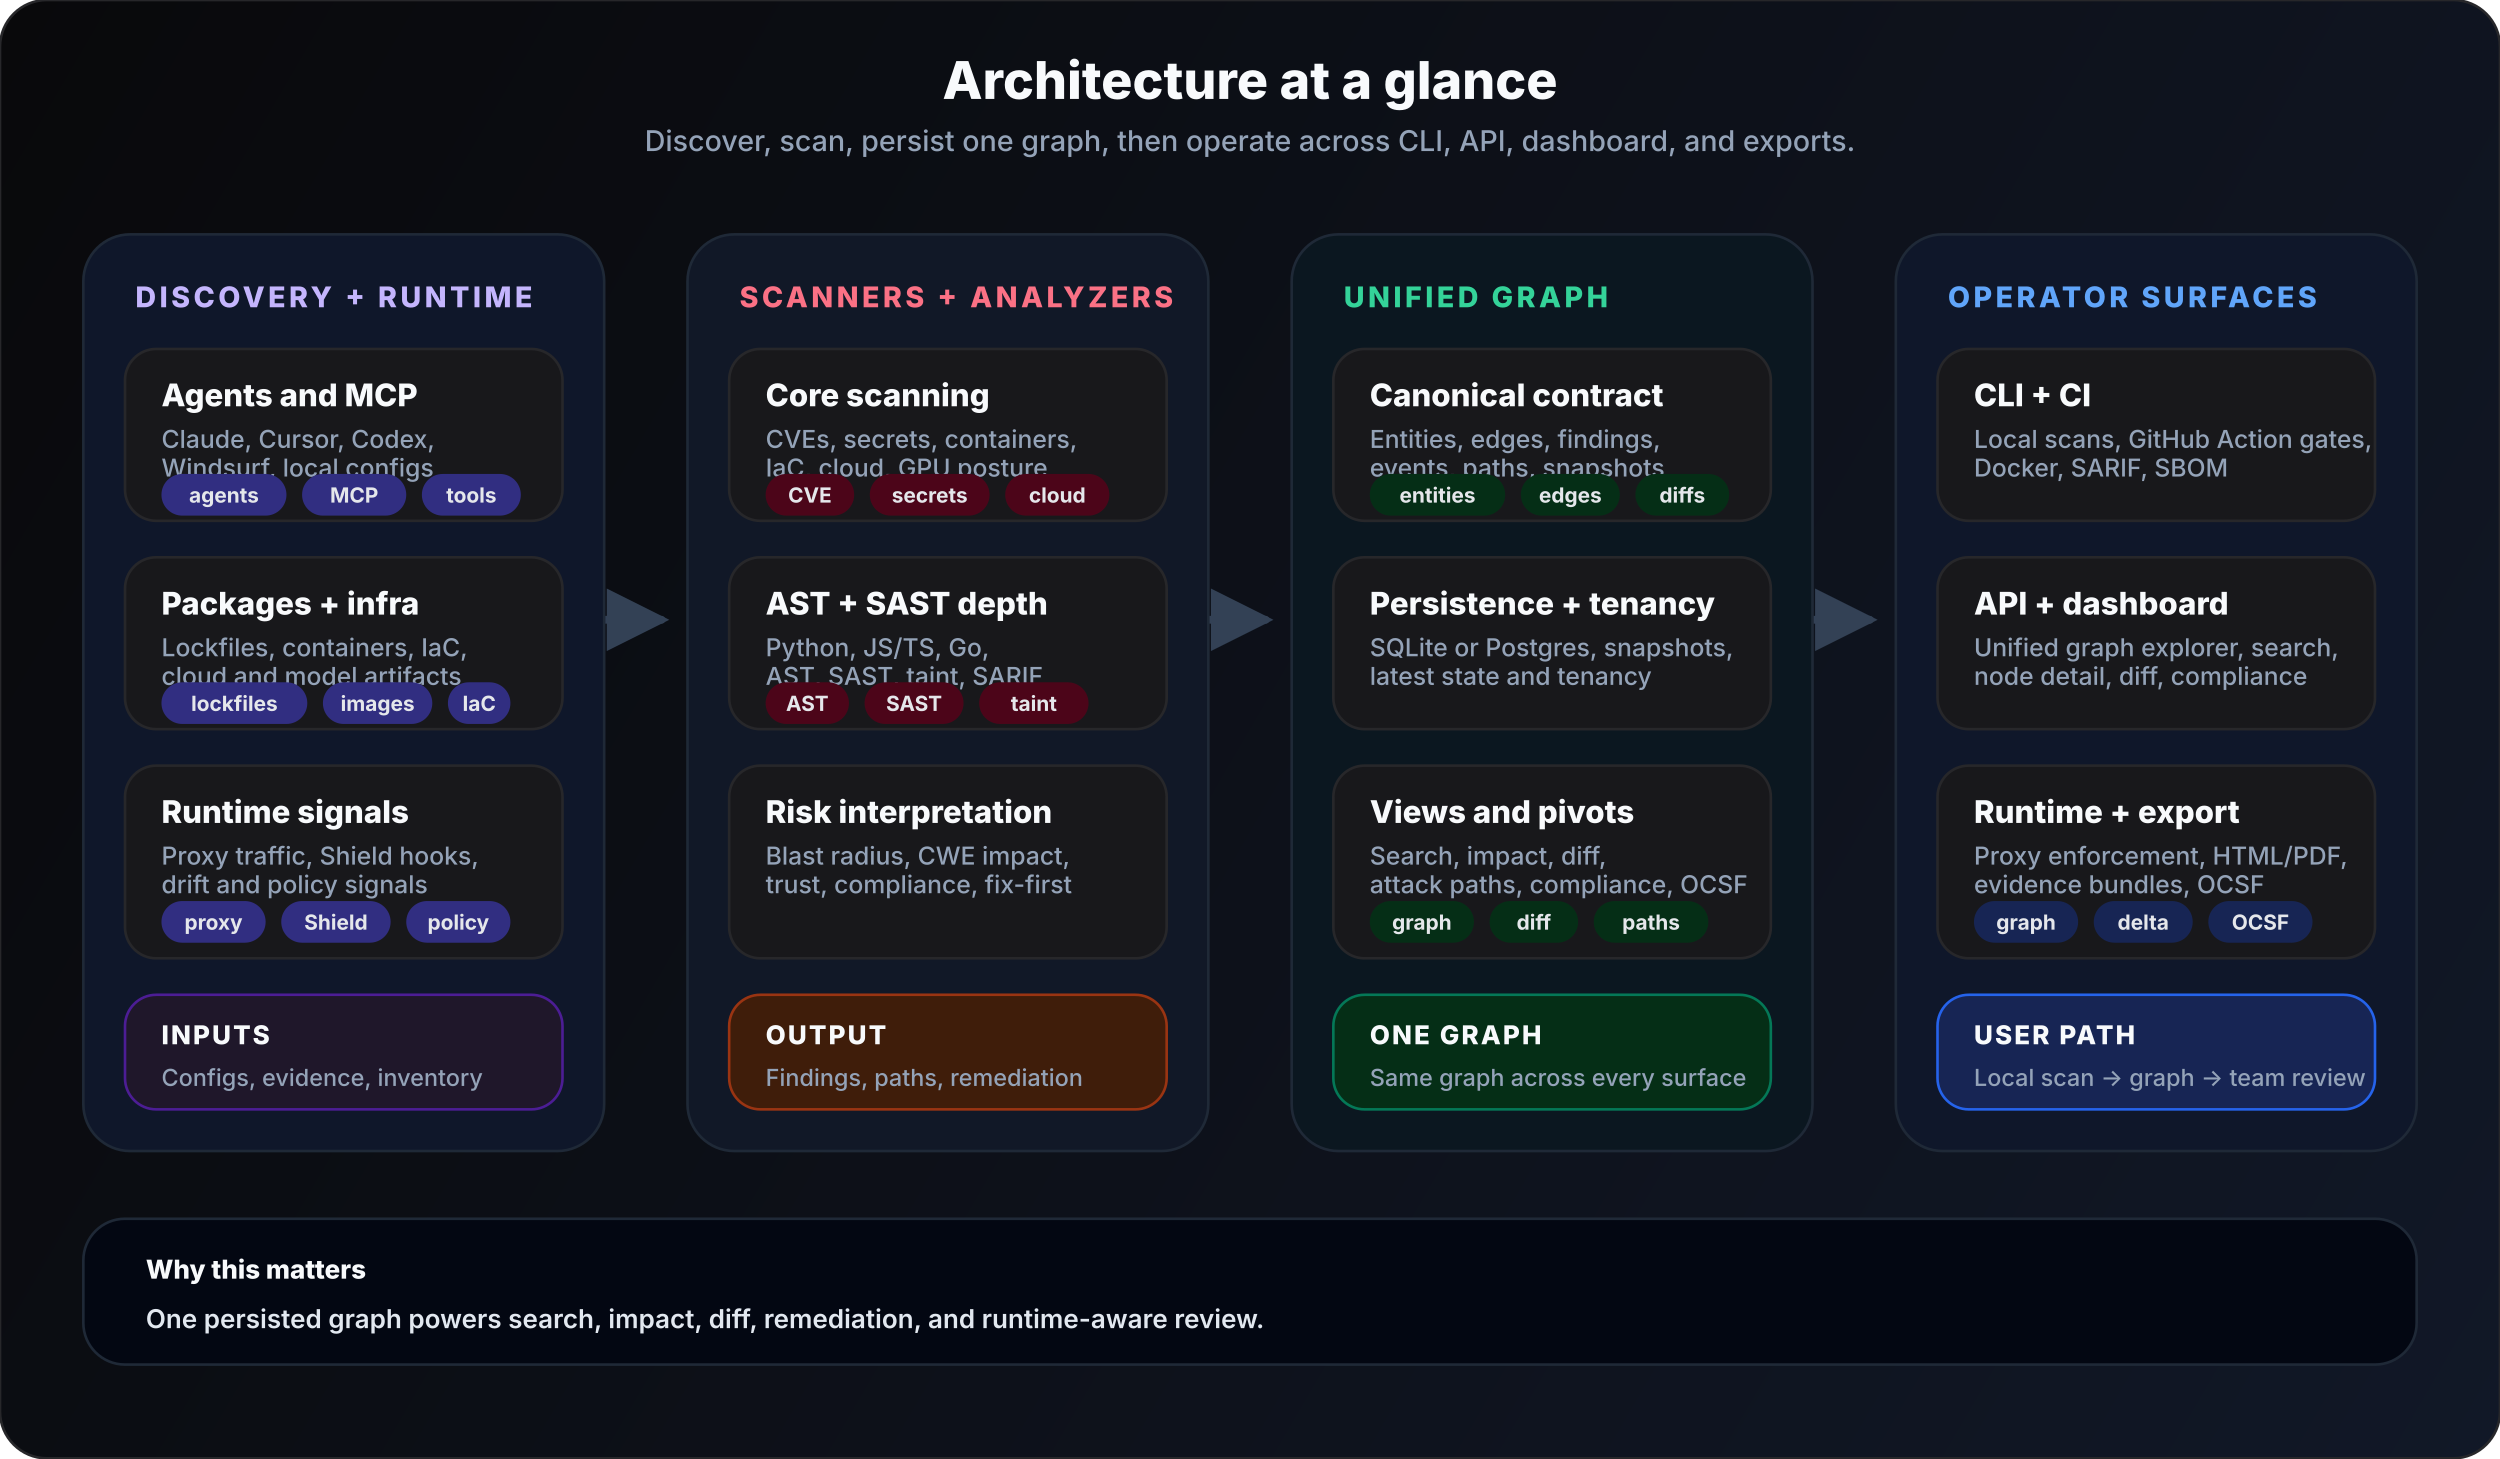
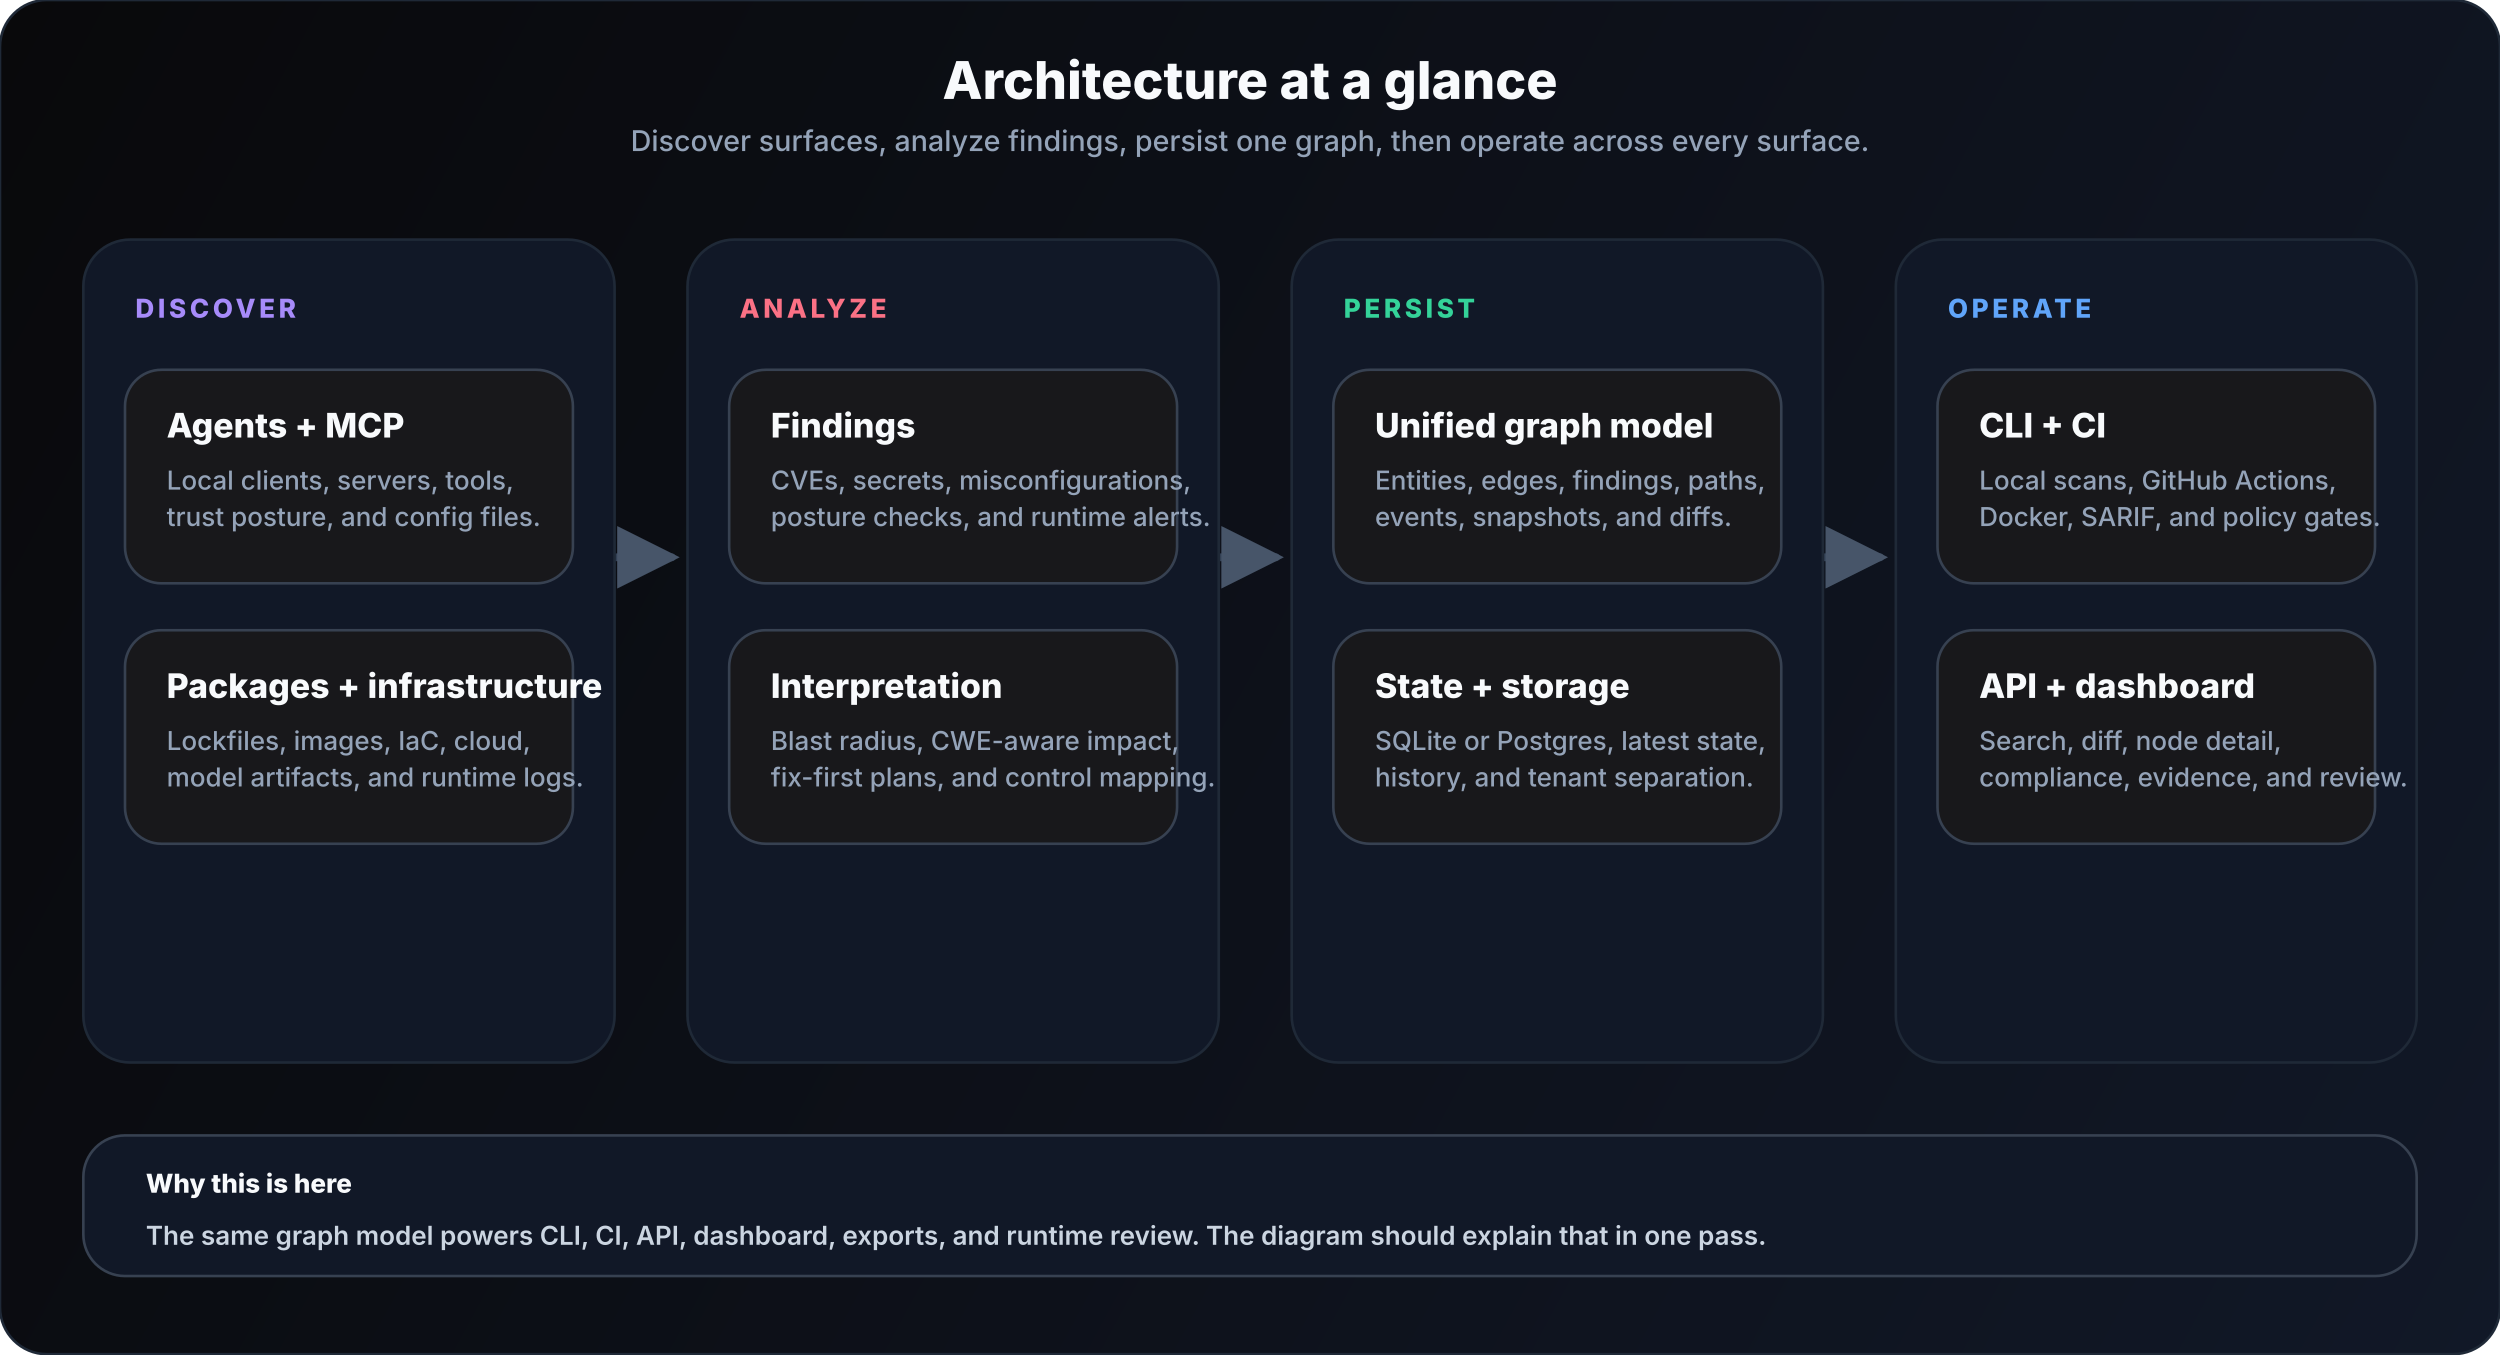
- <svg xmlns="http://www.w3.org/2000/svg" viewBox="0 0 960 560" fill="none">
+ <svg xmlns="http://www.w3.org/2000/svg" viewBox="0 0 960 520" fill="none">
  <style>
-     text { font-family: system-ui, -apple-system, 'Segoe UI', sans-serif; }
+     text { font-family: system-ui, -apple-system, "Segoe UI", sans-serif; }
    .title { font-size: 20px; font-weight: 800; fill: #f8fafc; }
    .subtitle { font-size: 11px; font-weight: 500; fill: #94a3b8; }
-     .col-title { font-size: 11px; font-weight: 800; letter-spacing: 0.12em; }
-     .card-title { font-size: 12px; font-weight: 760; fill: #f8fafc; }
-     .card-copy { font-size: 9.5px; font-weight: 500; fill: #94a3b8; }
-     .chip { font-size: 8px; font-weight: 700; fill: #e5e7eb; }
-     .note-title { font-size: 10px; font-weight: 800; fill: #f8fafc; letter-spacing: 0.08em; }
-     .note-copy { font-size: 9px; font-weight: 500; fill: #94a3b8; }
-     .summary-title { font-size: 10px; font-weight: 800; fill: #f8fafc; }
-     .summary-copy { font-size: 10px; font-weight: 600; fill: #e2e8f0; }
+     .section { font-size: 10px; font-weight: 800; letter-spacing: 0.14em; }
+     .card-title { font-size: 13px; font-weight: 760; fill: #f8fafc; }
+     .copy { font-size: 10px; font-weight: 500; fill: #94a3b8; }
+     .footer-title { font-size: 10px; font-weight: 800; fill: #f8fafc; }
+     .footer-copy { font-size: 10px; font-weight: 600; fill: #cbd5e1; }
  </style>
  <defs>
-     <linearGradient id="bg" x1="0" y1="0" x2="960" y2="560" gradientUnits="userSpaceOnUse">
+     <linearGradient id="bg" x1="0" y1="0" x2="960" y2="520" gradientUnits="userSpaceOnUse">
      <stop stop-color="#09090b" />
      <stop offset="1" stop-color="#111827" />
    </linearGradient>
    <marker id="arrow" viewBox="0 0 8 8" refX="7" refY="4" markerWidth="8" markerHeight="8" orient="auto">
-       <path d="M0 0L8 4L0 8Z" fill="#334155" />
+       <path d="M0 0L8 4L0 8Z" fill="#475569" />
    </marker>
  </defs>
-   <rect width="960" height="560" rx="18" fill="url(#bg)" stroke="#27272a" />
+   <rect width="960" height="520" rx="18" fill="url(#bg)" stroke="#1f2937" />
  <text x="480" y="38" text-anchor="middle" class="title">Architecture at a glance</text>
-   <text x="480" y="58" text-anchor="middle" class="subtitle">Discover, scan, persist one graph, then operate across CLI, API, dashboard, and exports.</text>
-   <path d="M232 238H254" stroke="#334155" stroke-width="3" stroke-linecap="round" marker-end="url(#arrow)" />
-   <path d="M464 238H486" stroke="#334155" stroke-width="3" stroke-linecap="round" marker-end="url(#arrow)" />
-   <path d="M696 238H718" stroke="#334155" stroke-width="3" stroke-linecap="round" marker-end="url(#arrow)" />
-   <rect x="32" y="90" width="200" height="352" rx="18" fill="#0f172a" stroke="#1f2937" />
-   <rect x="264" y="90" width="200" height="352" rx="18" fill="#111827" stroke="#1f2937" />
-   <rect x="496" y="90" width="200" height="352" rx="18" fill="#0b1720" stroke="#1f2937" />
-   <rect x="728" y="90" width="200" height="352" rx="18" fill="#0f172a" stroke="#1f2937" />
-   <text x="52" y="118" class="col-title" fill="#c4b5fd">DISCOVERY + RUNTIME</text>
-   <text x="284" y="118" class="col-title" fill="#fb7185">SCANNERS + ANALYZERS</text>
-   <text x="516" y="118" class="col-title" fill="#34d399">UNIFIED GRAPH</text>
-   <text x="748" y="118" class="col-title" fill="#60a5fa">OPERATOR SURFACES</text>
-   <rect x="48" y="134" width="168" height="66" rx="12" fill="#18181b" stroke="#27272a" />
-   <text x="62" y="156" class="card-title">Agents and MCP</text>
-   <text x="62" y="172" class="card-copy">
-     <tspan x="62" dy="0">Claude, Cursor, Codex,</tspan>
-     <tspan x="62" dy="11">Windsurf, local configs</tspan>
+   <text x="480" y="58" text-anchor="middle" class="subtitle">Discover surfaces, analyze findings, persist one graph, then operate across every surface.</text>
+   <path d="M236 214H258" stroke="#334155" stroke-width="3" stroke-linecap="round" marker-end="url(#arrow)" />
+   <path d="M468 214H490" stroke="#334155" stroke-width="3" stroke-linecap="round" marker-end="url(#arrow)" />
+   <path d="M700 214H722" stroke="#334155" stroke-width="3" stroke-linecap="round" marker-end="url(#arrow)" />
+   <rect x="32" y="92" width="204" height="316" rx="18" fill="#111827" stroke="#1f2937" />
+   <rect x="264" y="92" width="204" height="316" rx="18" fill="#111827" stroke="#1f2937" />
+   <rect x="496" y="92" width="204" height="316" rx="18" fill="#111827" stroke="#1f2937" />
+   <rect x="728" y="92" width="200" height="316" rx="18" fill="#111827" stroke="#1f2937" />
+   <text x="52" y="122" class="section" fill="#a78bfa">DISCOVER</text>
+   <text x="284" y="122" class="section" fill="#fb7185">ANALYZE</text>
+   <text x="516" y="122" class="section" fill="#34d399">PERSIST</text>
+   <text x="748" y="122" class="section" fill="#60a5fa">OPERATE</text>
+   <rect x="48" y="142" width="172" height="82" rx="14" fill="#18181b" stroke="#374151" />
+   <text x="64" y="168" class="card-title">Agents + MCP</text>
+   <text x="64" y="188" class="copy">
+     <tspan x="64" dy="0">Local clients, servers, tools,</tspan>
+     <tspan x="64" dy="14">trust posture, and config files.</tspan>
  </text>
-   <rect x="62" y="182" width="48" height="16" rx="8" fill="#312e81" />
-   <text x="86" y="193" text-anchor="middle" class="chip">agents</text>
-   <rect x="116" y="182" width="40" height="16" rx="8" fill="#312e81" />
-   <text x="136" y="193" text-anchor="middle" class="chip">MCP</text>
-   <rect x="162" y="182" width="38" height="16" rx="8" fill="#312e81" />
-   <text x="181" y="193" text-anchor="middle" class="chip">tools</text>
-   <rect x="48" y="214" width="168" height="66" rx="12" fill="#18181b" stroke="#27272a" />
-   <text x="62" y="236" class="card-title">Packages + infra</text>
-   <text x="62" y="252" class="card-copy">
-     <tspan x="62" dy="0">Lockfiles, containers, IaC,</tspan>
-     <tspan x="62" dy="11">cloud and model artifacts</tspan>
+   <rect x="48" y="242" width="172" height="82" rx="14" fill="#18181b" stroke="#374151" />
+   <text x="64" y="268" class="card-title">Packages + infrastructure</text>
+   <text x="64" y="288" class="copy">
+     <tspan x="64" dy="0">Lockfiles, images, IaC, cloud,</tspan>
+     <tspan x="64" dy="14">model artifacts, and runtime logs.</tspan>
  </text>
-   <rect x="62" y="262" width="56" height="16" rx="8" fill="#312e81" />
-   <text x="90" y="273" text-anchor="middle" class="chip">lockfiles</text>
-   <rect x="124" y="262" width="42" height="16" rx="8" fill="#312e81" />
-   <text x="145" y="273" text-anchor="middle" class="chip">images</text>
-   <rect x="172" y="262" width="24" height="16" rx="8" fill="#312e81" />
-   <text x="184" y="273" text-anchor="middle" class="chip">IaC</text>
-   <rect x="48" y="294" width="168" height="74" rx="12" fill="#18181b" stroke="#27272a" />
-   <text x="62" y="316" class="card-title">Runtime signals</text>
-   <text x="62" y="332" class="card-copy">
-     <tspan x="62" dy="0">Proxy traffic, Shield hooks,</tspan>
-     <tspan x="62" dy="11">drift and policy signals</tspan>
+   <rect x="280" y="142" width="172" height="82" rx="14" fill="#18181b" stroke="#374151" />
+   <text x="296" y="168" class="card-title">Findings</text>
+   <text x="296" y="188" class="copy">
+     <tspan x="296" dy="0">CVEs, secrets, misconfigurations,</tspan>
+     <tspan x="296" dy="14">posture checks, and runtime alerts.</tspan>
  </text>
-   <rect x="62" y="346" width="40" height="16" rx="8" fill="#312e81" />
-   <text x="82" y="357" text-anchor="middle" class="chip">proxy</text>
-   <rect x="108" y="346" width="42" height="16" rx="8" fill="#312e81" />
-   <text x="129" y="357" text-anchor="middle" class="chip">Shield</text>
-   <rect x="156" y="346" width="40" height="16" rx="8" fill="#312e81" />
-   <text x="176" y="357" text-anchor="middle" class="chip">policy</text>
-   <rect x="48" y="382" width="168" height="44" rx="12" fill="#1f172a" stroke="#4c1d95" />
-   <text x="62" y="401" class="note-title">INPUTS</text>
-   <text x="62" y="417" class="note-copy">Configs, evidence, inventory</text>
-   <rect x="280" y="134" width="168" height="66" rx="12" fill="#18181b" stroke="#27272a" />
-   <text x="294" y="156" class="card-title">Core scanning</text>
-   <text x="294" y="172" class="card-copy">
-     <tspan x="294" dy="0">CVEs, secrets, containers,</tspan>
-     <tspan x="294" dy="11">IaC, cloud, GPU posture</tspan>
+   <rect x="280" y="242" width="172" height="82" rx="14" fill="#18181b" stroke="#374151" />
+   <text x="296" y="268" class="card-title">Interpretation</text>
+   <text x="296" y="288" class="copy">
+     <tspan x="296" dy="0">Blast radius, CWE-aware impact,</tspan>
+     <tspan x="296" dy="14">fix-first plans, and control mapping.</tspan>
  </text>
-   <rect x="294" y="182" width="34" height="16" rx="8" fill="#4c0519" />
-   <text x="311" y="193" text-anchor="middle" class="chip">CVE</text>
-   <rect x="334" y="182" width="46" height="16" rx="8" fill="#4c0519" />
-   <text x="357" y="193" text-anchor="middle" class="chip">secrets</text>
-   <rect x="386" y="182" width="40" height="16" rx="8" fill="#4c0519" />
-   <text x="406" y="193" text-anchor="middle" class="chip">cloud</text>
-   <rect x="280" y="214" width="168" height="66" rx="12" fill="#18181b" stroke="#27272a" />
-   <text x="294" y="236" class="card-title">AST + SAST depth</text>
-   <text x="294" y="252" class="card-copy">
-     <tspan x="294" dy="0">Python, JS/TS, Go,</tspan>
-     <tspan x="294" dy="11">AST, SAST, taint, SARIF</tspan>
+   <rect x="512" y="142" width="172" height="82" rx="14" fill="#18181b" stroke="#374151" />
+   <text x="528" y="168" class="card-title">Unified graph model</text>
+   <text x="528" y="188" class="copy">
+     <tspan x="528" dy="0">Entities, edges, findings, paths,</tspan>
+     <tspan x="528" dy="14">events, snapshots, and diffs.</tspan>
  </text>
-   <rect x="294" y="262" width="32" height="16" rx="8" fill="#4c0519" />
-   <text x="310" y="273" text-anchor="middle" class="chip">AST</text>
-   <rect x="332" y="262" width="38" height="16" rx="8" fill="#4c0519" />
-   <text x="351" y="273" text-anchor="middle" class="chip">SAST</text>
-   <rect x="376" y="262" width="42" height="16" rx="8" fill="#4c0519" />
-   <text x="397" y="273" text-anchor="middle" class="chip">taint</text>
-   <rect x="280" y="294" width="168" height="74" rx="12" fill="#18181b" stroke="#27272a" />
-   <text x="294" y="316" class="card-title">Risk interpretation</text>
-   <text x="294" y="332" class="card-copy">
-     <tspan x="294" dy="0">Blast radius, CWE impact,</tspan>
-     <tspan x="294" dy="11">trust, compliance, fix-first</tspan>
+   <rect x="512" y="242" width="172" height="82" rx="14" fill="#18181b" stroke="#374151" />
+   <text x="528" y="268" class="card-title">State + storage</text>
+   <text x="528" y="288" class="copy">
+     <tspan x="528" dy="0">SQLite or Postgres, latest state,</tspan>
+     <tspan x="528" dy="14">history, and tenant separation.</tspan>
  </text>
-   <rect x="280" y="382" width="168" height="44" rx="12" fill="#3f1d0a" stroke="#9a3412" />
-   <text x="294" y="401" class="note-title">OUTPUT</text>
-   <text x="294" y="417" class="note-copy">Findings, paths, remediation</text>
-   <rect x="512" y="134" width="168" height="66" rx="12" fill="#18181b" stroke="#27272a" />
-   <text x="526" y="156" class="card-title">Canonical contract</text>
-   <text x="526" y="172" class="card-copy">
-     <tspan x="526" dy="0">Entities, edges, findings,</tspan>
-     <tspan x="526" dy="11">events, paths, snapshots</tspan>
+   <rect x="744" y="142" width="168" height="82" rx="14" fill="#18181b" stroke="#374151" />
+   <text x="760" y="168" class="card-title">CLI + CI</text>
+   <text x="760" y="188" class="copy">
+     <tspan x="760" dy="0">Local scans, GitHub Actions,</tspan>
+     <tspan x="760" dy="14">Docker, SARIF, and policy gates.</tspan>
  </text>
-   <rect x="526" y="182" width="52" height="16" rx="8" fill="#052e16" />
-   <text x="552" y="193" text-anchor="middle" class="chip">entities</text>
-   <rect x="584" y="182" width="38" height="16" rx="8" fill="#052e16" />
-   <text x="603" y="193" text-anchor="middle" class="chip">edges</text>
-   <rect x="628" y="182" width="36" height="16" rx="8" fill="#052e16" />
-   <text x="646" y="193" text-anchor="middle" class="chip">diffs</text>
-   <rect x="512" y="214" width="168" height="66" rx="12" fill="#18181b" stroke="#27272a" />
-   <text x="526" y="236" class="card-title">Persistence + tenancy</text>
-   <text x="526" y="252" class="card-copy">
-     <tspan x="526" dy="0">SQLite or Postgres, snapshots,</tspan>
-     <tspan x="526" dy="11">latest state and tenancy</tspan>
+   <rect x="744" y="242" width="168" height="82" rx="14" fill="#18181b" stroke="#374151" />
+   <text x="760" y="268" class="card-title">API + dashboard</text>
+   <text x="760" y="288" class="copy">
+     <tspan x="760" dy="0">Search, diff, node detail,</tspan>
+     <tspan x="760" dy="14">compliance, evidence, and review.</tspan>
  </text>
-   <rect x="512" y="294" width="168" height="74" rx="12" fill="#18181b" stroke="#27272a" />
-   <text x="526" y="316" class="card-title">Views and pivots</text>
-   <text x="526" y="332" class="card-copy">
-     <tspan x="526" dy="0">Search, impact, diff,</tspan>
-     <tspan x="526" dy="11">attack paths, compliance, OCSF</tspan>
-   </text>
-   <rect x="526" y="346" width="40" height="16" rx="8" fill="#052e16" />
-   <text x="546" y="357" text-anchor="middle" class="chip">graph</text>
-   <rect x="572" y="346" width="34" height="16" rx="8" fill="#052e16" />
-   <text x="589" y="357" text-anchor="middle" class="chip">diff</text>
-   <rect x="612" y="346" width="44" height="16" rx="8" fill="#052e16" />
-   <text x="634" y="357" text-anchor="middle" class="chip">paths</text>
-   <rect x="512" y="382" width="168" height="44" rx="12" fill="#052e16" stroke="#047857" />
-   <text x="526" y="401" class="note-title">ONE GRAPH</text>
-   <text x="526" y="417" class="note-copy">Same graph across every surface</text>
-   <rect x="744" y="134" width="168" height="66" rx="12" fill="#18181b" stroke="#27272a" />
-   <text x="758" y="156" class="card-title">CLI + CI</text>
-   <text x="758" y="172" class="card-copy">
-     <tspan x="758" dy="0">Local scans, GitHub Action gates,</tspan>
-     <tspan x="758" dy="11">Docker, SARIF, SBOM</tspan>
-   </text>
-   <rect x="744" y="214" width="168" height="66" rx="12" fill="#18181b" stroke="#27272a" />
-   <text x="758" y="236" class="card-title">API + dashboard</text>
-   <text x="758" y="252" class="card-copy">
-     <tspan x="758" dy="0">Unified graph explorer, search,</tspan>
-     <tspan x="758" dy="11">node detail, diff, compliance</tspan>
-   </text>
-   <rect x="744" y="294" width="168" height="74" rx="12" fill="#18181b" stroke="#27272a" />
-   <text x="758" y="316" class="card-title">Runtime + export</text>
-   <text x="758" y="332" class="card-copy">
-     <tspan x="758" dy="0">Proxy enforcement, HTML/PDF,</tspan>
-     <tspan x="758" dy="11">evidence bundles, OCSF</tspan>
-   </text>
-   <rect x="758" y="346" width="40" height="16" rx="8" fill="#172554" />
-   <text x="778" y="357" text-anchor="middle" class="chip">graph</text>
-   <rect x="804" y="346" width="38" height="16" rx="8" fill="#172554" />
-   <text x="823" y="357" text-anchor="middle" class="chip">delta</text>
-   <rect x="848" y="346" width="40" height="16" rx="8" fill="#172554" />
-   <text x="868" y="357" text-anchor="middle" class="chip">OCSF</text>
-   <rect x="744" y="382" width="168" height="44" rx="12" fill="#172554" stroke="#2563eb" />
-   <text x="758" y="401" class="note-title">USER PATH</text>
-   <text x="758" y="417" class="note-copy">Local scan -&gt; graph -&gt; team review</text>
-   <rect x="32" y="468" width="896" height="56" rx="16" fill="#030712" stroke="#1f2937" />
-   <text x="56" y="491" class="summary-title">Why this matters</text>
-   <text x="56" y="510" class="summary-copy">One persisted graph powers search, impact, diff, remediation, and runtime-aware review.</text>
+   <rect x="32" y="436" width="896" height="54" rx="16" fill="#111827" stroke="#374151" />
+   <text x="56" y="458" class="footer-title">Why this is here</text>
+   <text x="56" y="478" class="footer-copy">The same graph model powers CLI, CI, API, dashboard, exports, and runtime review. The diagram should explain that in one pass.</text>
</svg>
